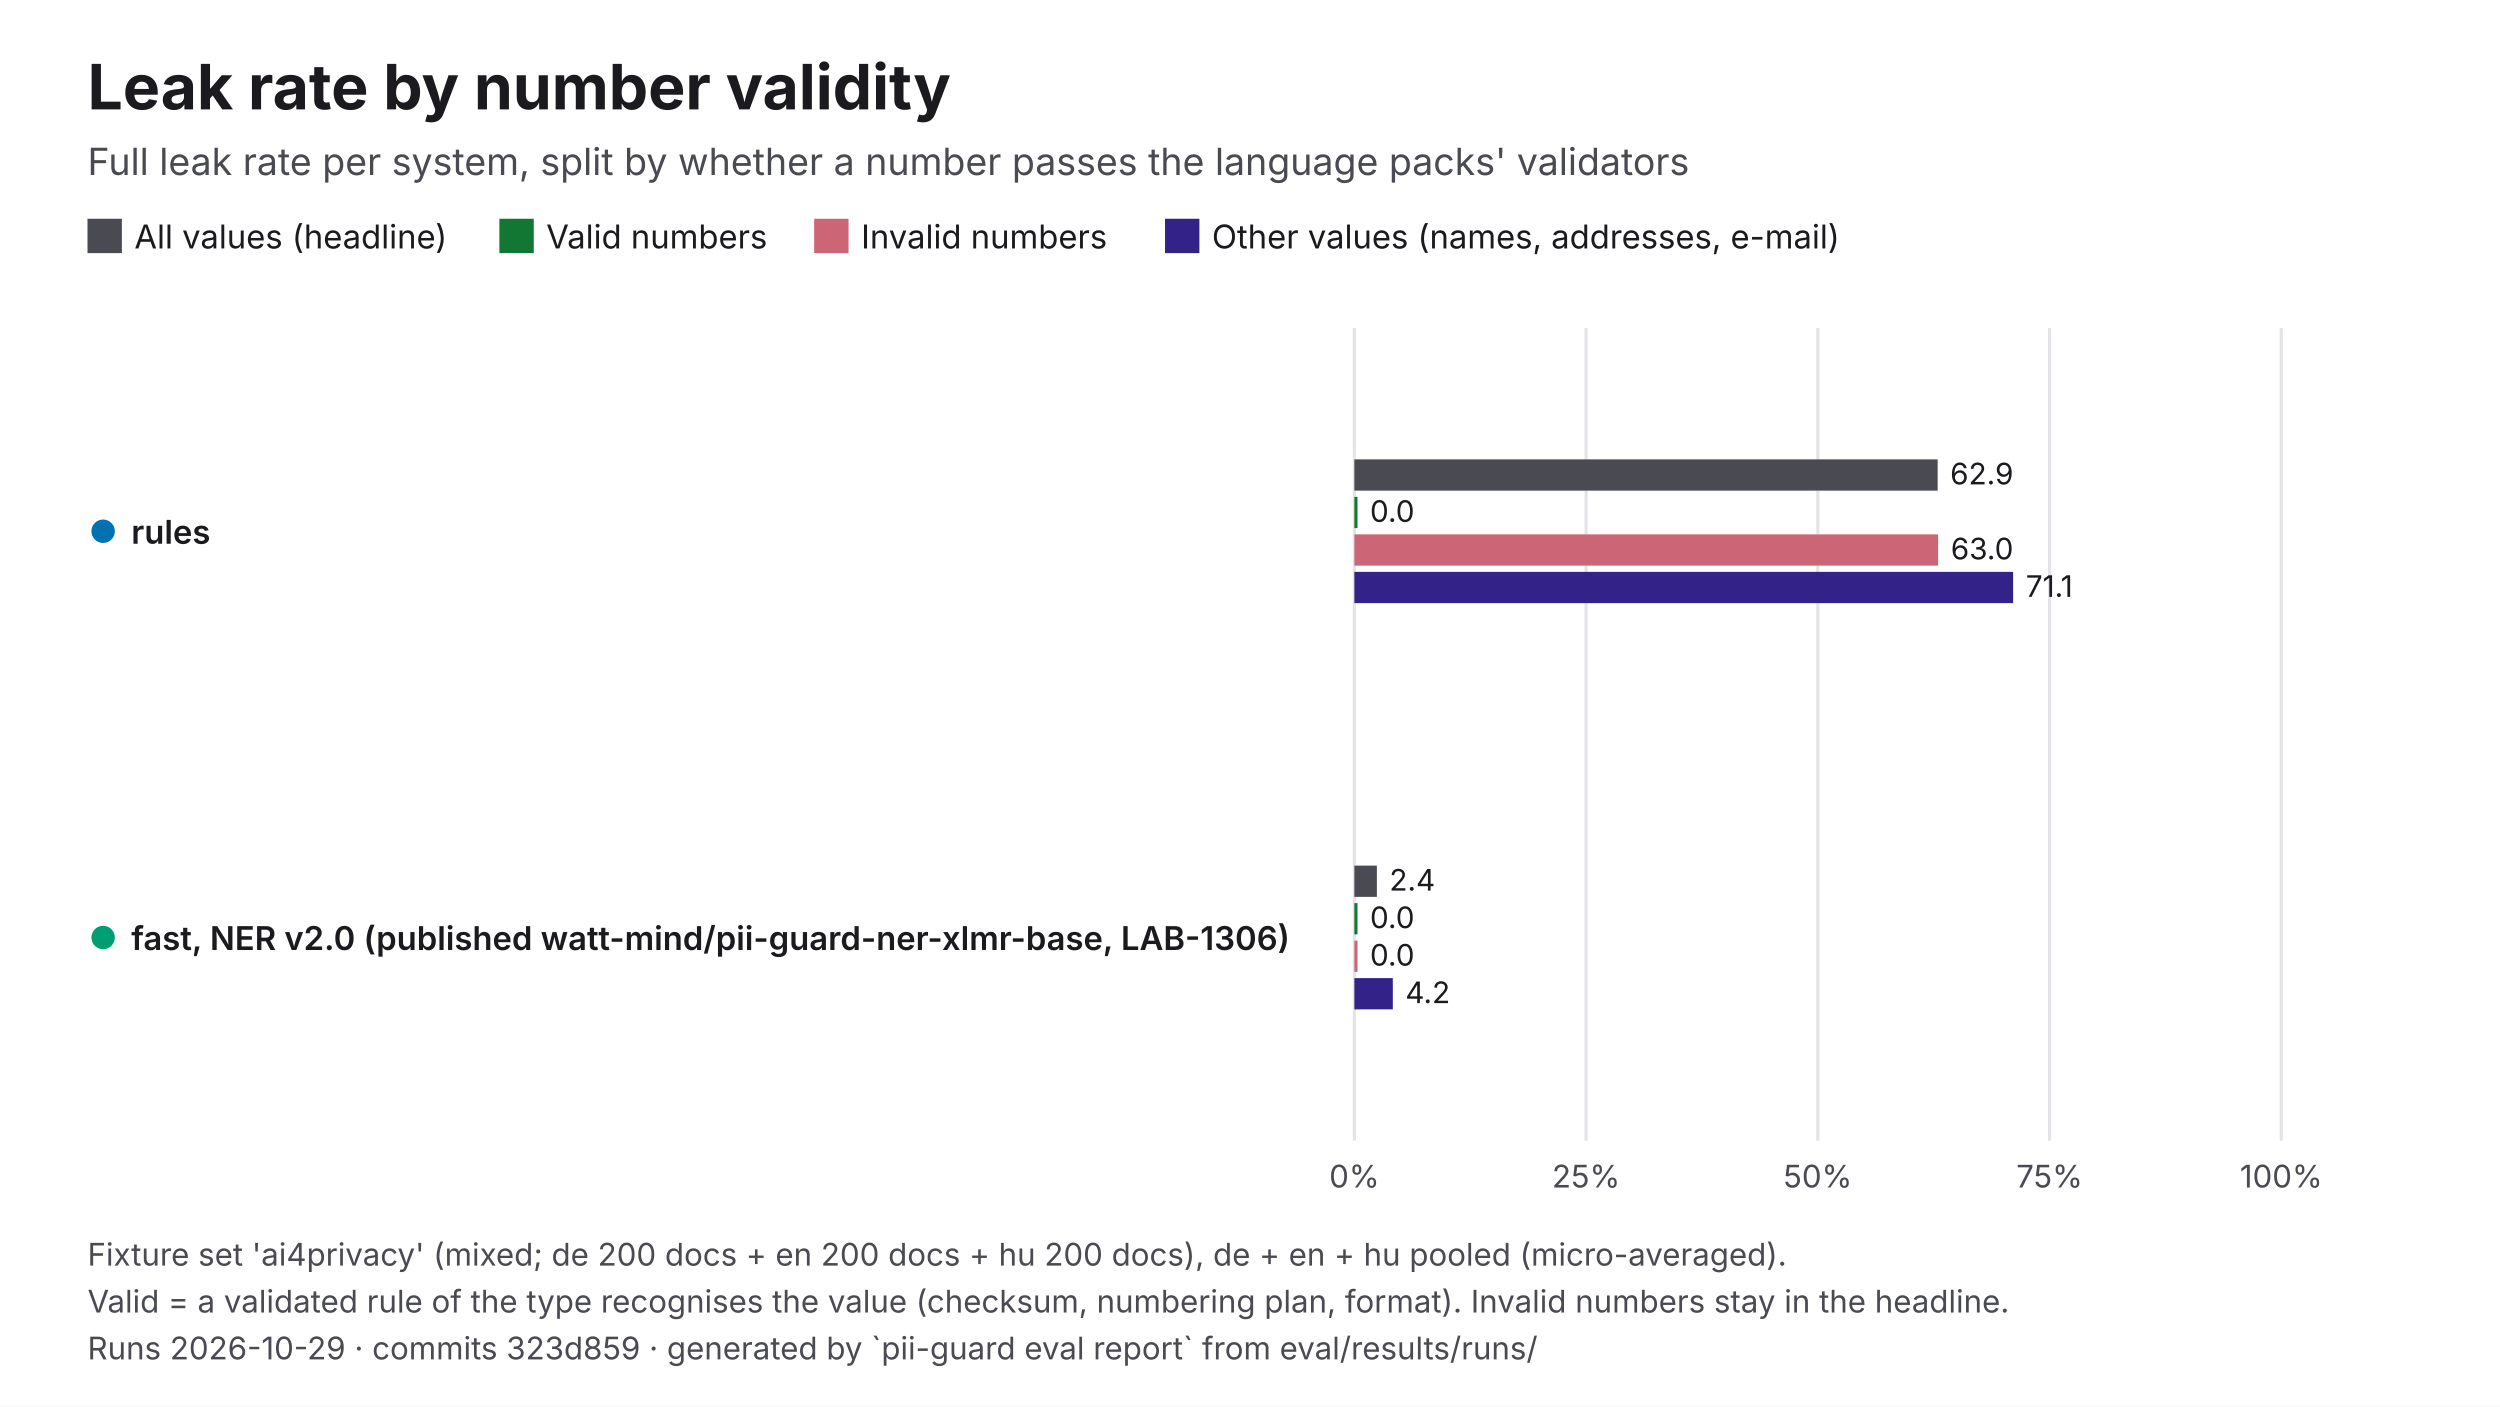
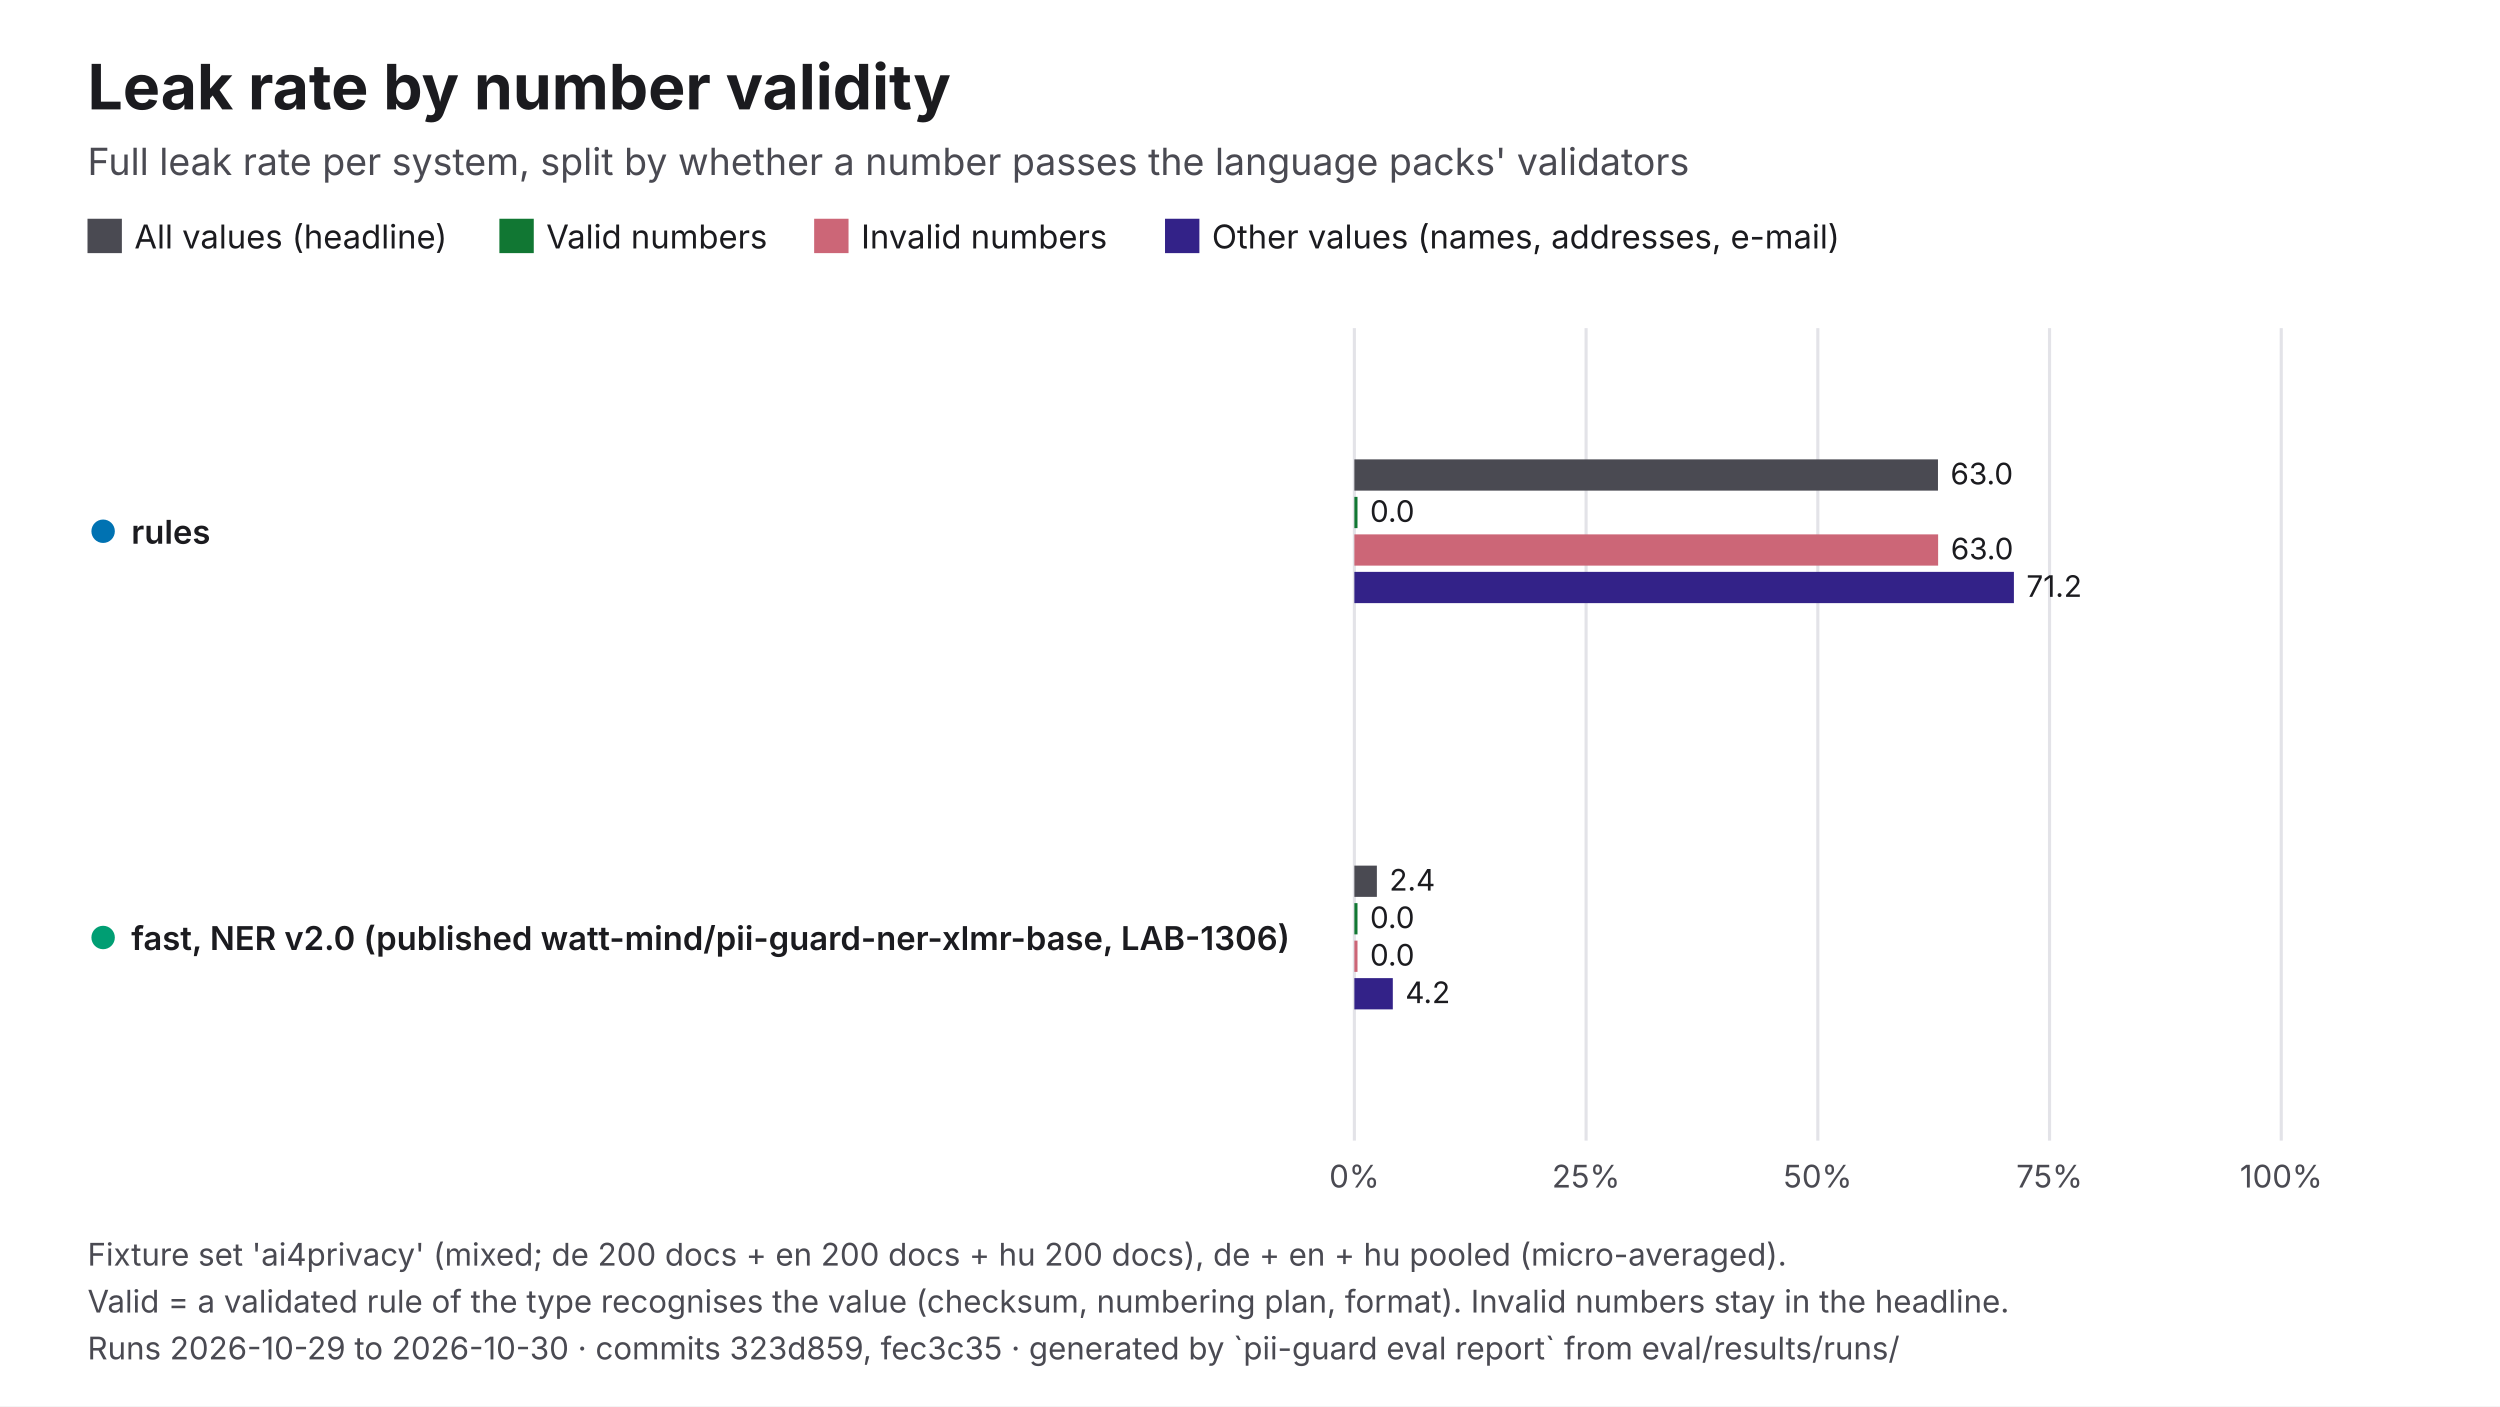
<svg xmlns="http://www.w3.org/2000/svg" viewBox="0 0 1600 900" width="1600" height="900" role="img" aria-labelledby="t d" font-family="Inter, 'Helvetica Neue', Helvetica, Arial, sans-serif">
  <rect width="1600" height="900" fill="#FFFFFF" />
  <text x="56" y="70" font-size="40" fill="#1B1B1F" font-weight="700">Leak rate by number validity</text>
  <text x="56" y="112" font-size="24" fill="#4A4A52">Full leak rate per system, split by whether a number passes the language packs' validators</text>
  <rect x="56" y="140" width="22" height="22" fill="#4A4A52" />
  <text x="86" y="159" font-size="21" fill="#1B1B1F">All values (headline)</text>
  <rect x="319.61" y="140" width="22" height="22" fill="#117733" />
  <text x="349.6" y="159" font-size="21" fill="#1B1B1F">Valid numbers</text>
  <rect x="521.06" y="140" width="22" height="22" fill="#CC6677" />
  <text x="551.1" y="159" font-size="21" fill="#1B1B1F">Invalid numbers</text>
  <rect x="745.61" y="140" width="22" height="22" fill="#332288" />
  <text x="775.6" y="159" font-size="21" fill="#1B1B1F">Other values (names, addresses, e-mail)</text>
  <line x1="866.8" y1="210" x2="866.8" y2="730" stroke="#E3E3E8" stroke-width="2" />
  <text x="866.8" y="760" font-size="20" fill="#4A4A52" text-anchor="middle">0%</text>
  <line x1="1015.1" y1="210" x2="1015.1" y2="730" stroke="#E3E3E8" stroke-width="2" />
  <text x="1015.1" y="760" font-size="20" fill="#4A4A52" text-anchor="middle">25%</text>
  <line x1="1163.4" y1="210" x2="1163.4" y2="730" stroke="#E3E3E8" stroke-width="2" />
  <text x="1163.4" y="760" font-size="20" fill="#4A4A52" text-anchor="middle">50%</text>
  <line x1="1311.7" y1="210" x2="1311.7" y2="730" stroke="#E3E3E8" stroke-width="2" />
  <text x="1311.7" y="760" font-size="20" fill="#4A4A52" text-anchor="middle">75%</text>
  <line x1="1460" y1="210" x2="1460" y2="730" stroke="#E3E3E8" stroke-width="2" />
  <text x="1460" y="760" font-size="20" fill="#4A4A52" text-anchor="middle">100%</text>
  <circle cx="66" cy="340" r="9" fill="#0072B2" stroke="#FFFFFF" stroke-width="3" />
  <text x="84" y="348" font-size="21" fill="#1B1B1F" font-weight="600">rules</text>
-   <rect x="866.8" y="294" width="373.3" height="20" fill="#4A4A52" />
-   <text x="1248.1" y="310" font-size="19" fill="#1B1B1F">62.9</text>
+   <rect x="866.8" y="294" width="373.5" height="20" fill="#4A4A52" />
+   <text x="1248.3" y="310" font-size="19" fill="#1B1B1F">63.0</text>
  <rect x="866.8" y="318" width="2" height="20" fill="#117733" />
  <text x="876.8" y="334" font-size="19" fill="#1B1B1F">0.0</text>
  <rect x="866.8" y="342" width="373.6" height="20" fill="#CC6677" />
  <text x="1248.5" y="358" font-size="19" fill="#1B1B1F">63.0</text>
-   <rect x="866.8" y="366" width="421.6" height="20" fill="#332288" />
-   <text x="1296.5" y="382" font-size="19" fill="#1B1B1F">71.1</text>
+   <rect x="866.8" y="366" width="422.1" height="20" fill="#332288" />
+   <text x="1296.9" y="382" font-size="19" fill="#1B1B1F">71.2</text>
  <circle cx="66" cy="600" r="9" fill="#009E73" stroke="#FFFFFF" stroke-width="3" />
  <text x="84" y="608" font-size="21" fill="#1B1B1F" font-weight="600">fast, NER v2.0 (published watt-mind/pii-guard-ner-xlmr-base, LAB-1306)</text>
  <rect x="866.8" y="554" width="14.4" height="20" fill="#4A4A52" />
  <text x="889.2" y="570" font-size="19" fill="#1B1B1F">2.4</text>
  <rect x="866.8" y="578" width="2" height="20" fill="#117733" />
  <text x="876.8" y="594" font-size="19" fill="#1B1B1F">0.0</text>
  <rect x="866.8" y="602" width="2" height="20" fill="#CC6677" />
  <text x="876.8" y="618" font-size="19" fill="#1B1B1F">0.0</text>
  <rect x="866.8" y="626" width="24.6" height="20" fill="#332288" />
  <text x="899.4" y="642" font-size="19" fill="#1B1B1F">4.2</text>
  <text x="56" y="810" font-size="20" fill="#4A4A52">Fixture set 'ai4privacy' (mixed; de 200 docs + en 200 docs + hu 200 docs), de + en + hu pooled (micro-averaged).</text>
  <text x="56" y="840" font-size="20" fill="#4A4A52">Valid = a validated rule of the type recognises the value (checksum, numbering plan, format). Invalid numbers stay in the headline.</text>
-   <text x="56" y="870" font-size="20" fill="#4A4A52">Runs 2026-10-29 · commits 323d859 · generated by `pii-guard eval report` from eval/results/runs/</text>
+   <text x="56" y="870" font-size="20" fill="#4A4A52">Runs 2026-10-29 to 2026-10-30 · commits 323d859, fec3c35 · generated by `pii-guard eval report` from eval/results/runs/</text>
</svg>
